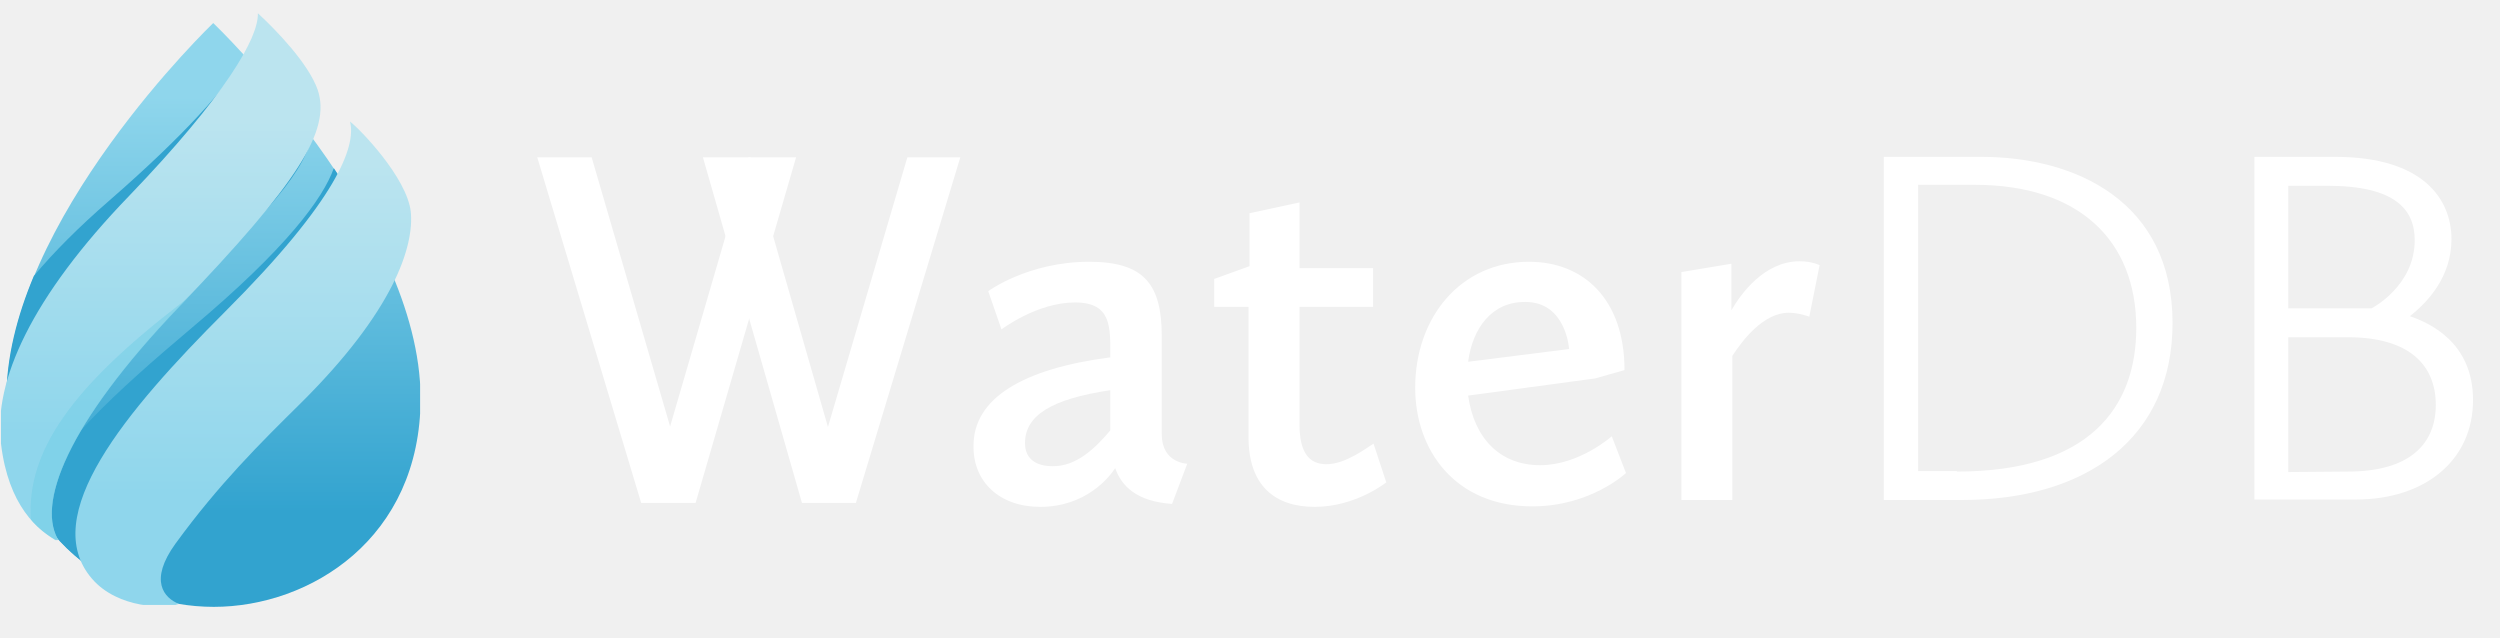
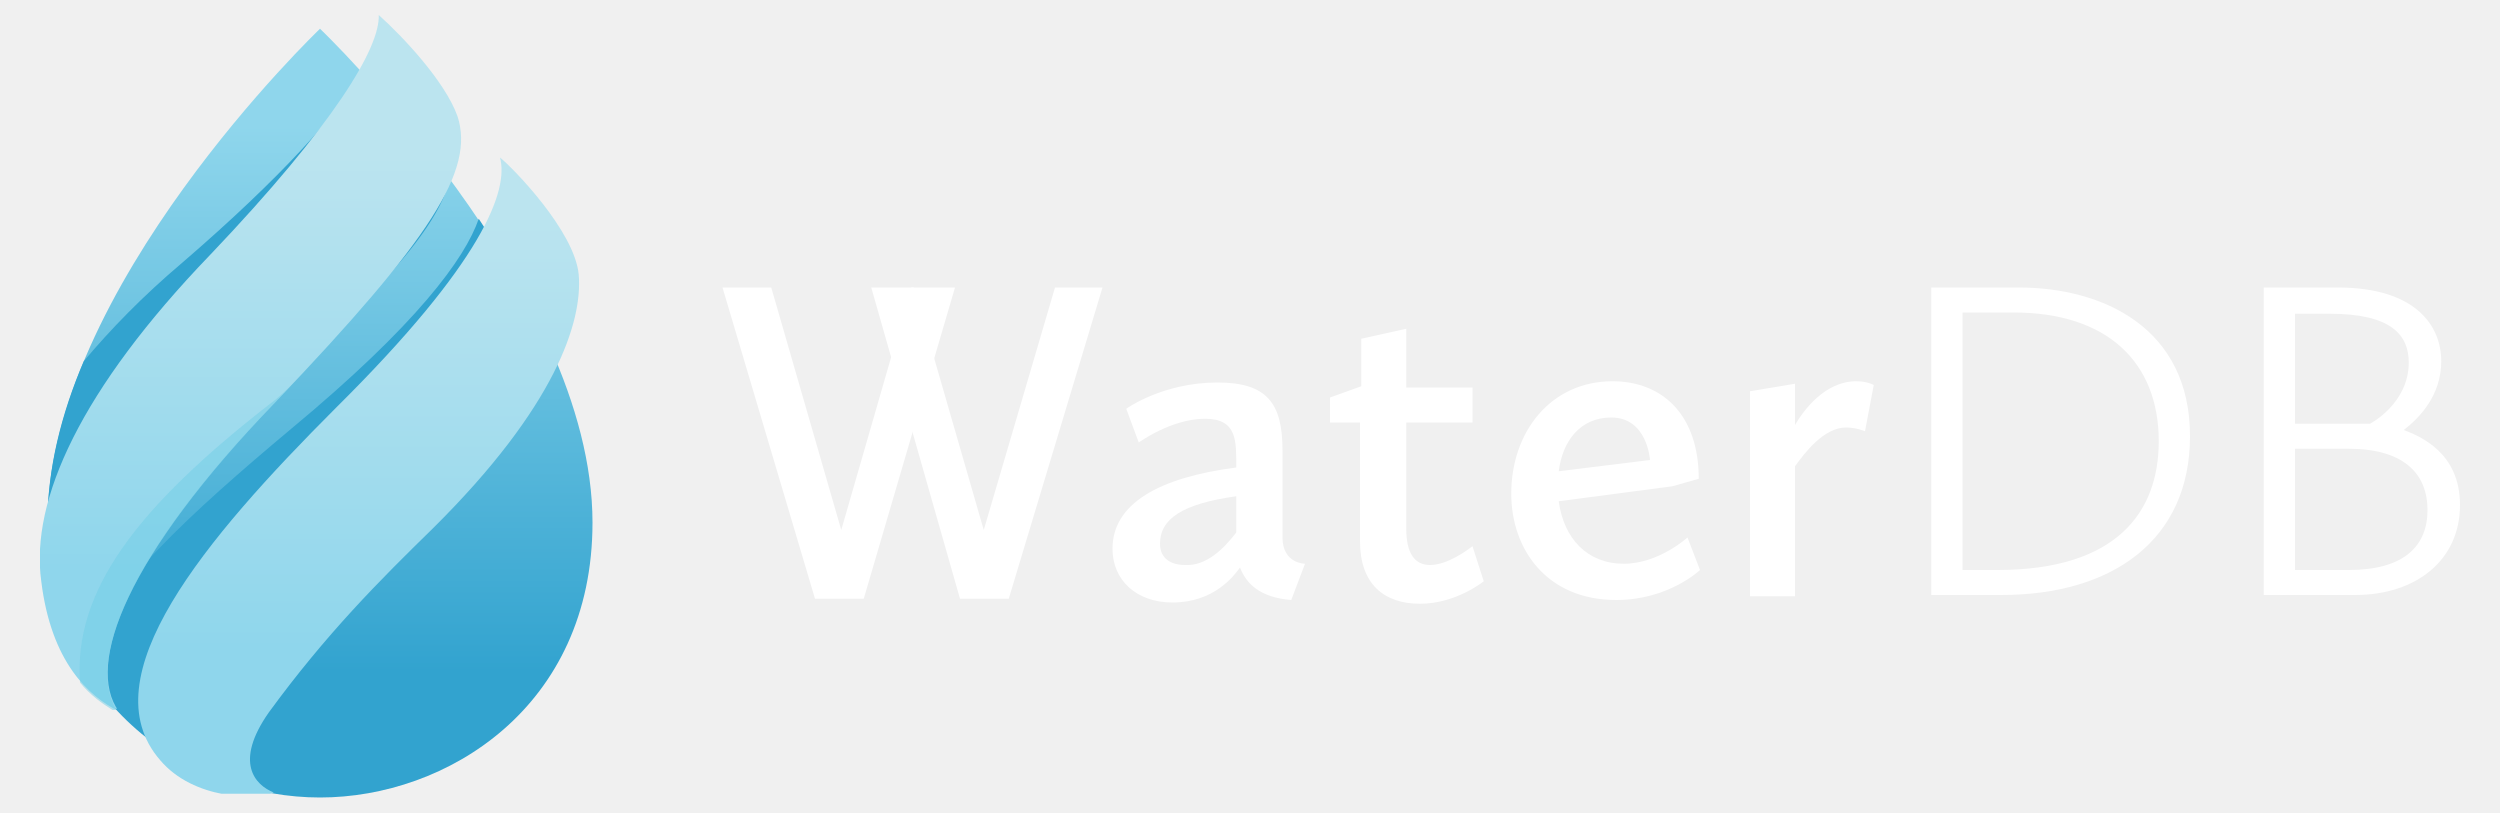
- <svg xmlns="http://www.w3.org/2000/svg" xmlns:xlink="http://www.w3.org/1999/xlink" version="1.1" id="Layer_1" x="0px" y="0px" viewBox="0 0 510 130" enable-background="new 0 0 510 130" xml:space="preserve">
+ <svg xmlns="http://www.w3.org/2000/svg" xmlns:xlink="http://www.w3.org/1999/xlink" version="1.1" id="Layer_1" x="0px" y="0px" viewBox="-40 27.5 200 65" enable-background="new -40 27.5 200 65" xml:space="preserve">
  <g>
    <g>
-       <defs>
-         <path id="SVGID_1_" d="M1.4,81.2c0,28.7,22.6,42.6,42.2,42.6s42.2-13.9,42.2-42.6C85.7,45,43.5,4.7,43.5,4.7S1.4,45,1.4,81.2" />
-       </defs>
-       <clipPath id="SVGID_2_">
-         <use xlink:href="#SVGID_1_" overflow="visible" />
-       </clipPath>
-       <linearGradient id="SVGID_3_" gradientUnits="userSpaceOnUse" x1="-168.879" y1="-232.673" x2="-168.075" y2="-232.673" gradientTransform="matrix(0 -104.8819 104.8819 0 24446.721 -17607.896)">
-         <stop offset="0" style="stop-color:#32A3CF" />
-         <stop offset="1" style="stop-color:#8FD6EC" />
-       </linearGradient>
-       <rect x="1.4" y="4.7" clip-path="url(#SVGID_2_)" fill="url(#SVGID_3_)" width="84.3" height="119.1" />
+       <g>
+         <defs>
+           <path id="SVGID_1_" d="M-36.2,69.3c0,14.8,11.7,22,21.8,22s21.8-7.2,21.8-22C7.4,50.6-14.4,29.8-14.4,29.8S-36.2,50.6-36.2,69.3      " />
+         </defs>
+         <clipPath id="SVGID_2_">
+           <use xlink:href="#SVGID_1_" overflow="visible" />
+         </clipPath>
+         <linearGradient id="SVGID_3_" gradientUnits="userSpaceOnUse" x1="-169.365" y1="353.671" x2="-167.6" y2="353.671" gradientTransform="matrix(0 -24.6781 -24.6781 0 8713.541 -4098.329)">
+           <stop offset="0" style="stop-color:#32A3CF" />
+           <stop offset="1" style="stop-color:#8FD6EC" />
+         </linearGradient>
+         <rect x="-36.2" y="29.8" clip-path="url(#SVGID_2_)" fill="url(#SVGID_3_)" width="43.6" height="61.5" />
+       </g>
    </g>
  </g>
-   <path fill="#32A3CF" d="M68.1,34.3c-2.2,6.2-9.7,16.4-29,32.6c-15.4,13-28.6,25-32.5,35.7c3.8,6.8,9.3,12,15.5,15.5  c0.6-1,1.4-2.1,2.4-3.3c10.2-11.7,19.7-19.6,28.7-27.1C70.5,73.4,77.3,62,79.3,54.3C76.2,47.3,72.2,40.5,68.1,34.3" />
-   <path fill="#32A3CF" d="M63.6,28c-5-6.8-9.9-12.5-13.6-16.5C46.2,17.9,37.6,27.6,22.2,41C16.1,46.3,11,51.4,6.9,56.3  c-3.4,8.1-5.6,16.6-5.6,24.9c0,5.4,0.8,10.4,2.3,14.7c4.4-8.2,13.2-18.4,27-30.5C52.2,46.5,61.7,36,63.6,28" />
+   <path fill="#32A3CF" d="M-1.7,45c-1.1,3.2-5,8.5-15,16.8c-8,6.7-14.8,12.9-16.8,18.4c2,3.5,4.8,6.2,8,8c0.3-0.5,0.7-1.1,1.2-1.7  c5.3-6,10.2-10.1,14.8-14c8.9-7.4,12.5-13.3,13.5-17.3C2.5,51.8,0.4,48.2-1.7,45" />
+   <path fill="#32A3CF" d="M-4,41.8c-2.6-3.5-5.1-6.5-7-8.5c-2,3.3-6.4,8.3-14.4,15.2c-3.2,2.7-5.8,5.4-7.9,7.9  c-1.8,4.2-2.9,8.6-2.9,12.9c0,2.8,0.4,5.4,1.2,7.6c2.3-4.2,6.8-9.5,13.9-15.8C-9.9,51.3-5,45.9-4,41.8" />
  <g>
    <g>
-       <defs>
-         <path id="SVGID_4_" d="M46,63.5C25.5,84,7.7,105.3,18.8,118.1c5.3,6.1,15,6.1,17.7,5.1c-3-1.2-6.2-4.7-0.7-12.3     c8.9-12.2,17.3-20.5,25.4-28.5c19.2-19,23.3-32.2,22.6-39.2c-0.8-7-10.4-16.9-12.4-18.4C72.7,29.8,68.8,40.7,46,63.5" />
-       </defs>
-       <clipPath id="SVGID_5_">
-         <use xlink:href="#SVGID_4_" overflow="visible" />
-       </clipPath>
-       <linearGradient id="SVGID_6_" gradientUnits="userSpaceOnUse" x1="-168.584" y1="-232.824" x2="-167.806" y2="-232.824" gradientTransform="matrix(0 -86.1285 86.1285 0 20099.812 -14419.273)">
-         <stop offset="0" style="stop-color:#8FD6EC" />
-         <stop offset="1" style="stop-color:#BBE4EF" />
-       </linearGradient>
-       <rect x="9.4" y="24.8" clip-path="url(#SVGID_5_)" fill="url(#SVGID_6_)" width="75.2" height="98.6" />
+       <g>
+         <defs>
+           <path id="SVGID_4_" d="M-13.1,60.1c-10.6,10.6-19.8,21.6-14.1,28.2c2.7,3.2,7.7,3.2,9.1,2.6c-1.5-0.6-3.2-2.4-0.4-6.4      c4.6-6.3,8.9-10.6,13.1-14.7c9.9-9.8,12-16.6,11.7-20.3C6,46,1,40.9,0,40.1C0.7,42.7-1.3,48.4-13.1,60.1" />
+         </defs>
+         <clipPath id="SVGID_5_">
+           <use xlink:href="#SVGID_4_" overflow="visible" />
+         </clipPath>
+         <linearGradient id="SVGID_6_" gradientUnits="userSpaceOnUse" x1="-169.122" y1="353.992" x2="-167.414" y2="353.992" gradientTransform="matrix(0 -20.2655 -20.2655 0 7161.231 -3348.064)">
+           <stop offset="0" style="stop-color:#8FD6EC" />
+           <stop offset="1" style="stop-color:#BBE4EF" />
+         </linearGradient>
+         <rect x="-32" y="40.1" clip-path="url(#SVGID_5_)" fill="url(#SVGID_6_)" width="38.8" height="50.9" />
+       </g>
    </g>
  </g>
  <g>
    <g>
-       <defs>
-         <path id="SVGID_7_" d="M26.4,39.9C6.4,60.6-1.4,77.8,0.2,90.5c1.5,12.6,7.4,17.8,12,20.1c-5.1-7.3,1.4-24.1,24.3-48     c24.3-25.3,31.1-36,28.3-44.3C62.9,12.9,56.2,6,52.6,2.7C52.8,7.7,45.9,19.6,26.4,39.9" />
-       </defs>
-       <clipPath id="SVGID_8_">
-         <use xlink:href="#SVGID_7_" overflow="visible" />
-       </clipPath>
-       <linearGradient id="SVGID_9_" gradientUnits="userSpaceOnUse" x1="-168.553" y1="-232.781" x2="-167.775" y2="-232.781" gradientTransform="matrix(0 -81.8338 81.8338 0 19083.229 -13704.999)">
-         <stop offset="0" style="stop-color:#8FD6EC" />
-         <stop offset="1" style="stop-color:#BBE4EF" />
-       </linearGradient>
-       <rect x="0.2" y="2.7" clip-path="url(#SVGID_8_)" fill="url(#SVGID_9_)" width="67.4" height="107.4" />
+       <g>
+         <defs>
+           <path id="SVGID_7_" d="M-23.2,47.9c-10.3,10.7-14.4,19.6-13.5,26.1c0.8,6.5,3.8,9.2,6.2,10.4C-33.2,80.7-29.9,72-18,59.7      C-5.5,46.6-2,41.1-3.4,36.8c-1-2.8-4.4-6.4-6.3-8.1C-9.6,31.3-13.2,37.4-23.2,47.9" />
+         </defs>
+         <clipPath id="SVGID_8_">
+           <use xlink:href="#SVGID_7_" overflow="visible" />
+         </clipPath>
+         <linearGradient id="SVGID_9_" gradientUnits="userSpaceOnUse" x1="-168.942" y1="354.201" x2="-167.234" y2="354.201" gradientTransform="matrix(0 -19.255 -19.255 0 6800.773 -3180)">
+           <stop offset="0" style="stop-color:#8FD6EC" />
+           <stop offset="1" style="stop-color:#BBE4EF" />
+         </linearGradient>
+         <rect x="-36.8" y="28.7" clip-path="url(#SVGID_8_)" fill="url(#SVGID_9_)" width="34.8" height="55.5" />
+       </g>
    </g>
  </g>
-   <path opacity="0.5" fill="#71CDE5" enable-background="new    " d="M36.5,62.7c0.9-0.9,1.8-1.9,2.6-2.8c-0.8,0.8-1.6,1.6-2.6,2.3  C14.6,79.1,5.4,92.1,6.3,106c1.6,1.9,3.4,3.2,5,4.2h0.6C7.4,102.6,14.1,86,36.5,62.7z" />
+   <path opacity="0.5" fill="#71CDE5" enable-background="new    " d="M-18,59.7c0.5-0.5,0.9-1,1.3-1.4c-0.4,0.4-0.8,0.8-1.3,1.2  c-11.3,8.7-16.1,15.4-15.6,22.6c0.8,1,1.8,1.7,2.6,2.2h0.3C-33.1,80.3-29.6,71.8-18,59.7z" />
  <g>
-     <polygon fill="#FFFFFF" points="143.4,32.1 153.1,32.1 168.9,87.1 185.1,32.1 195.9,32.1 174.6,102.6 163.6,102.6  " />
-     <polygon fill="#FFFFFF" points="109.6,32.1 120.7,32.1 136.7,87 152.7,32.1 162.4,32.1 141.9,102.6 130.8,102.6  " />
-     <path fill="#FFFFFF" d="M226.5,72.9c0-6,0.4-11.2-7.2-11.2c-7.8,0-15,5.5-15,5.5l-2.7-7.8c0,0,8.1-6,20.6-6   c11.2,0,14.8,4.6,14.8,15.2v20c0,5.9,5.2,6,5.2,6l-3.1,8.2c-7.2-0.5-10.3-3.6-11.6-7.3c-1.3,2-6.1,7.9-15.3,7.9   c-8.3,0-13.6-5.1-13.6-12.2C198.4,81.2,208.8,75.2,226.5,72.9 M226.5,87.8v-8.2c-12.1,1.8-17.4,5.2-17.4,10.8   c0,3.4,2.5,4.7,5.6,4.7C219.5,95.2,223.4,91.5,226.5,87.8" />
-     <path fill="#FFFFFF" d="M254.7,62.6h-7v-5.7l7.2-2.6V43.5l10.2-2.2v13.4h15v7.9h-15v24c0,5.8,2,8.1,5.5,8.1c4,0,8.4-3.5,9.6-4.2   l2.6,7.9c0,0-6.2,5-14.6,5c-8.2,0-13.5-4.4-13.5-14.2L254.7,62.6L254.7,62.6z" />
-     <path fill="#FFFFFF" d="M311.9,53.4c11.3,0,19.5,7.8,19.5,22.1l-6,1.7l-25.9,3.5c1.2,8.6,6.4,14.2,14.7,14.2c8,0,14.6-5.9,14.6-5.9   l2.9,7.5c0,0-7.2,6.8-19.1,6.8c-15.8,0-23.9-11.5-23.9-24.2C288.7,64.7,298,53.4,311.9,53.4 M299.5,73.8l20.6-2.6   c0,0-0.6-9.6-8.9-9.6C304.4,61.5,300.4,66.9,299.5,73.8" />
-     <path fill="#FFFFFF" d="M343,55.5l10.2-1.7v9.5c1.9-3.3,6.7-10,13.9-10c2.6,0,4.1,0.8,4.1,0.8l-2.1,10.5c0,0-2.1-0.8-4.2-0.8   c-5.2,0-9.5,5.7-11.5,8.8V102H343V55.5z" />
+     <polygon fill="#FFFFFF" points="29.7,50.5 33.1,50.5 38.7,69.9 44.4,50.5 48.2,50.5 40.7,75.4 36.8,75.4  " />
+     <polygon fill="#FFFFFF" points="17.8,50.5 21.7,50.5 27.3,69.9 32.9,50.5 36.4,50.5 29.1,75.4 25.2,75.4  " />
+     <path fill="#FFFFFF" d="M58.9,64.9c0-2.1,0.1-3.9-2.5-3.9c-2.7,0-5.3,1.9-5.3,1.9l-1-2.7c0,0,2.9-2.1,7.3-2.1   c3.9,0,5.2,1.6,5.2,5.4v7c0,2.1,1.8,2.1,1.8,2.1l-1.1,2.9c-2.5-0.2-3.6-1.3-4.1-2.6c-0.5,0.7-2.1,2.8-5.4,2.8   c-2.9,0-4.8-1.8-4.8-4.3C49,67.8,52.7,65.7,58.9,64.9 M58.9,70.1v-2.9c-4.3,0.6-6.1,1.8-6.1,3.8c0,1.2,0.9,1.7,2,1.7   C56.5,72.8,57.9,71.4,58.9,70.1" />
+     <path fill="#FFFFFF" d="M68.9,61.3h-2.5v-2l2.5-0.9v-3.8l3.6-0.8v4.7h5.3v2.8h-5.3v8.5c0,2,0.7,2.9,1.9,2.9c1.4,0,3-1.2,3.4-1.5   l0.9,2.8c0,0-2.2,1.8-5.1,1.8c-2.9,0-4.8-1.6-4.8-5V61.3L68.9,61.3z" />
+     <path fill="#FFFFFF" d="M89,58c4,0,6.9,2.7,6.9,7.8l-2.1,0.6l-9.1,1.2c0.4,3,2.3,5,5.2,5c2.8,0,5.1-2.1,5.1-2.1l1,2.6   c0,0-2.5,2.4-6.7,2.4c-5.6,0-8.4-4.1-8.4-8.5C80.9,62,84.1,58,89,58 M84.7,65.2l7.3-0.9c0,0-0.2-3.4-3.1-3.4   C86.4,60.9,85,62.8,84.7,65.2" />
+     <path fill="#FFFFFF" d="M100,58.8l3.6-0.6v3.3c0.7-1.2,2.4-3.5,4.9-3.5c0.9,0,1.4,0.3,1.4,0.3l-0.7,3.7c0,0-0.7-0.3-1.5-0.3   c-1.8,0-3.3,2-4.1,3.1v10.4H100V58.8z" />
  </g>
  <g>
-     <path fill="#FFFFFF" d="M384.3,32h19.9c19.1,0,39,9,39,33.9c0,23.5-17.6,36.1-43,36.1h-15.9V32z M399.2,96.2   c26.9,0,36.6-13,36.6-29.3c0-17.8-11.6-29.2-33-29.2h-11.5v58.4h7.9V96.2z" />
-     <path fill="#FFFFFF" d="M459.9,32h16.5c18,0,23.7,8.7,23.7,16.8c0,7.7-4.9,12.9-8.5,15.7c3.8,1.3,12.9,5.2,12.9,17.1   c0,12.4-9.9,20.3-23.9,20.3h-20.7V32z M466.8,62.9h17c0,0,8.8-4.5,8.8-13.9c0-6.2-3.9-11.1-17.8-11.1h-8V62.9z M479,96.2   c12.4,0,17.9-5.5,17.9-13.6c0-8.2-5.5-13.8-17.9-13.8h-12.2v27.5L479,96.2L479,96.2z" />
+     <path fill="#FFFFFF" d="M114.5,50.5h7c6.7,0,13.7,3.2,13.7,11.9c0,8.3-6.2,12.7-15.1,12.7h-5.6V50.5z M119.8,73.1   c9.5,0,12.9-4.6,12.9-10.3c0-6.3-4.1-10.3-11.6-10.3H117v20.6L119.8,73.1L119.8,73.1z" />
+     <path fill="#FFFFFF" d="M141.2,50.5h5.8c6.3,0,8.3,3.1,8.3,5.9c0,2.7-1.7,4.5-3,5.5c1.3,0.5,4.5,1.8,4.5,6c0,4.4-3.5,7.2-8.4,7.2   h-7.3V50.5z M143.6,61.4h6c0,0,3.1-1.6,3.1-4.9c0-2.2-1.4-3.9-6.3-3.9h-2.8V61.4z M147.9,73.1c4.4,0,6.3-1.9,6.3-4.8   c0-2.9-1.9-4.9-6.3-4.9h-4.3v9.7L147.9,73.1L147.9,73.1z" />
  </g>
</svg>
